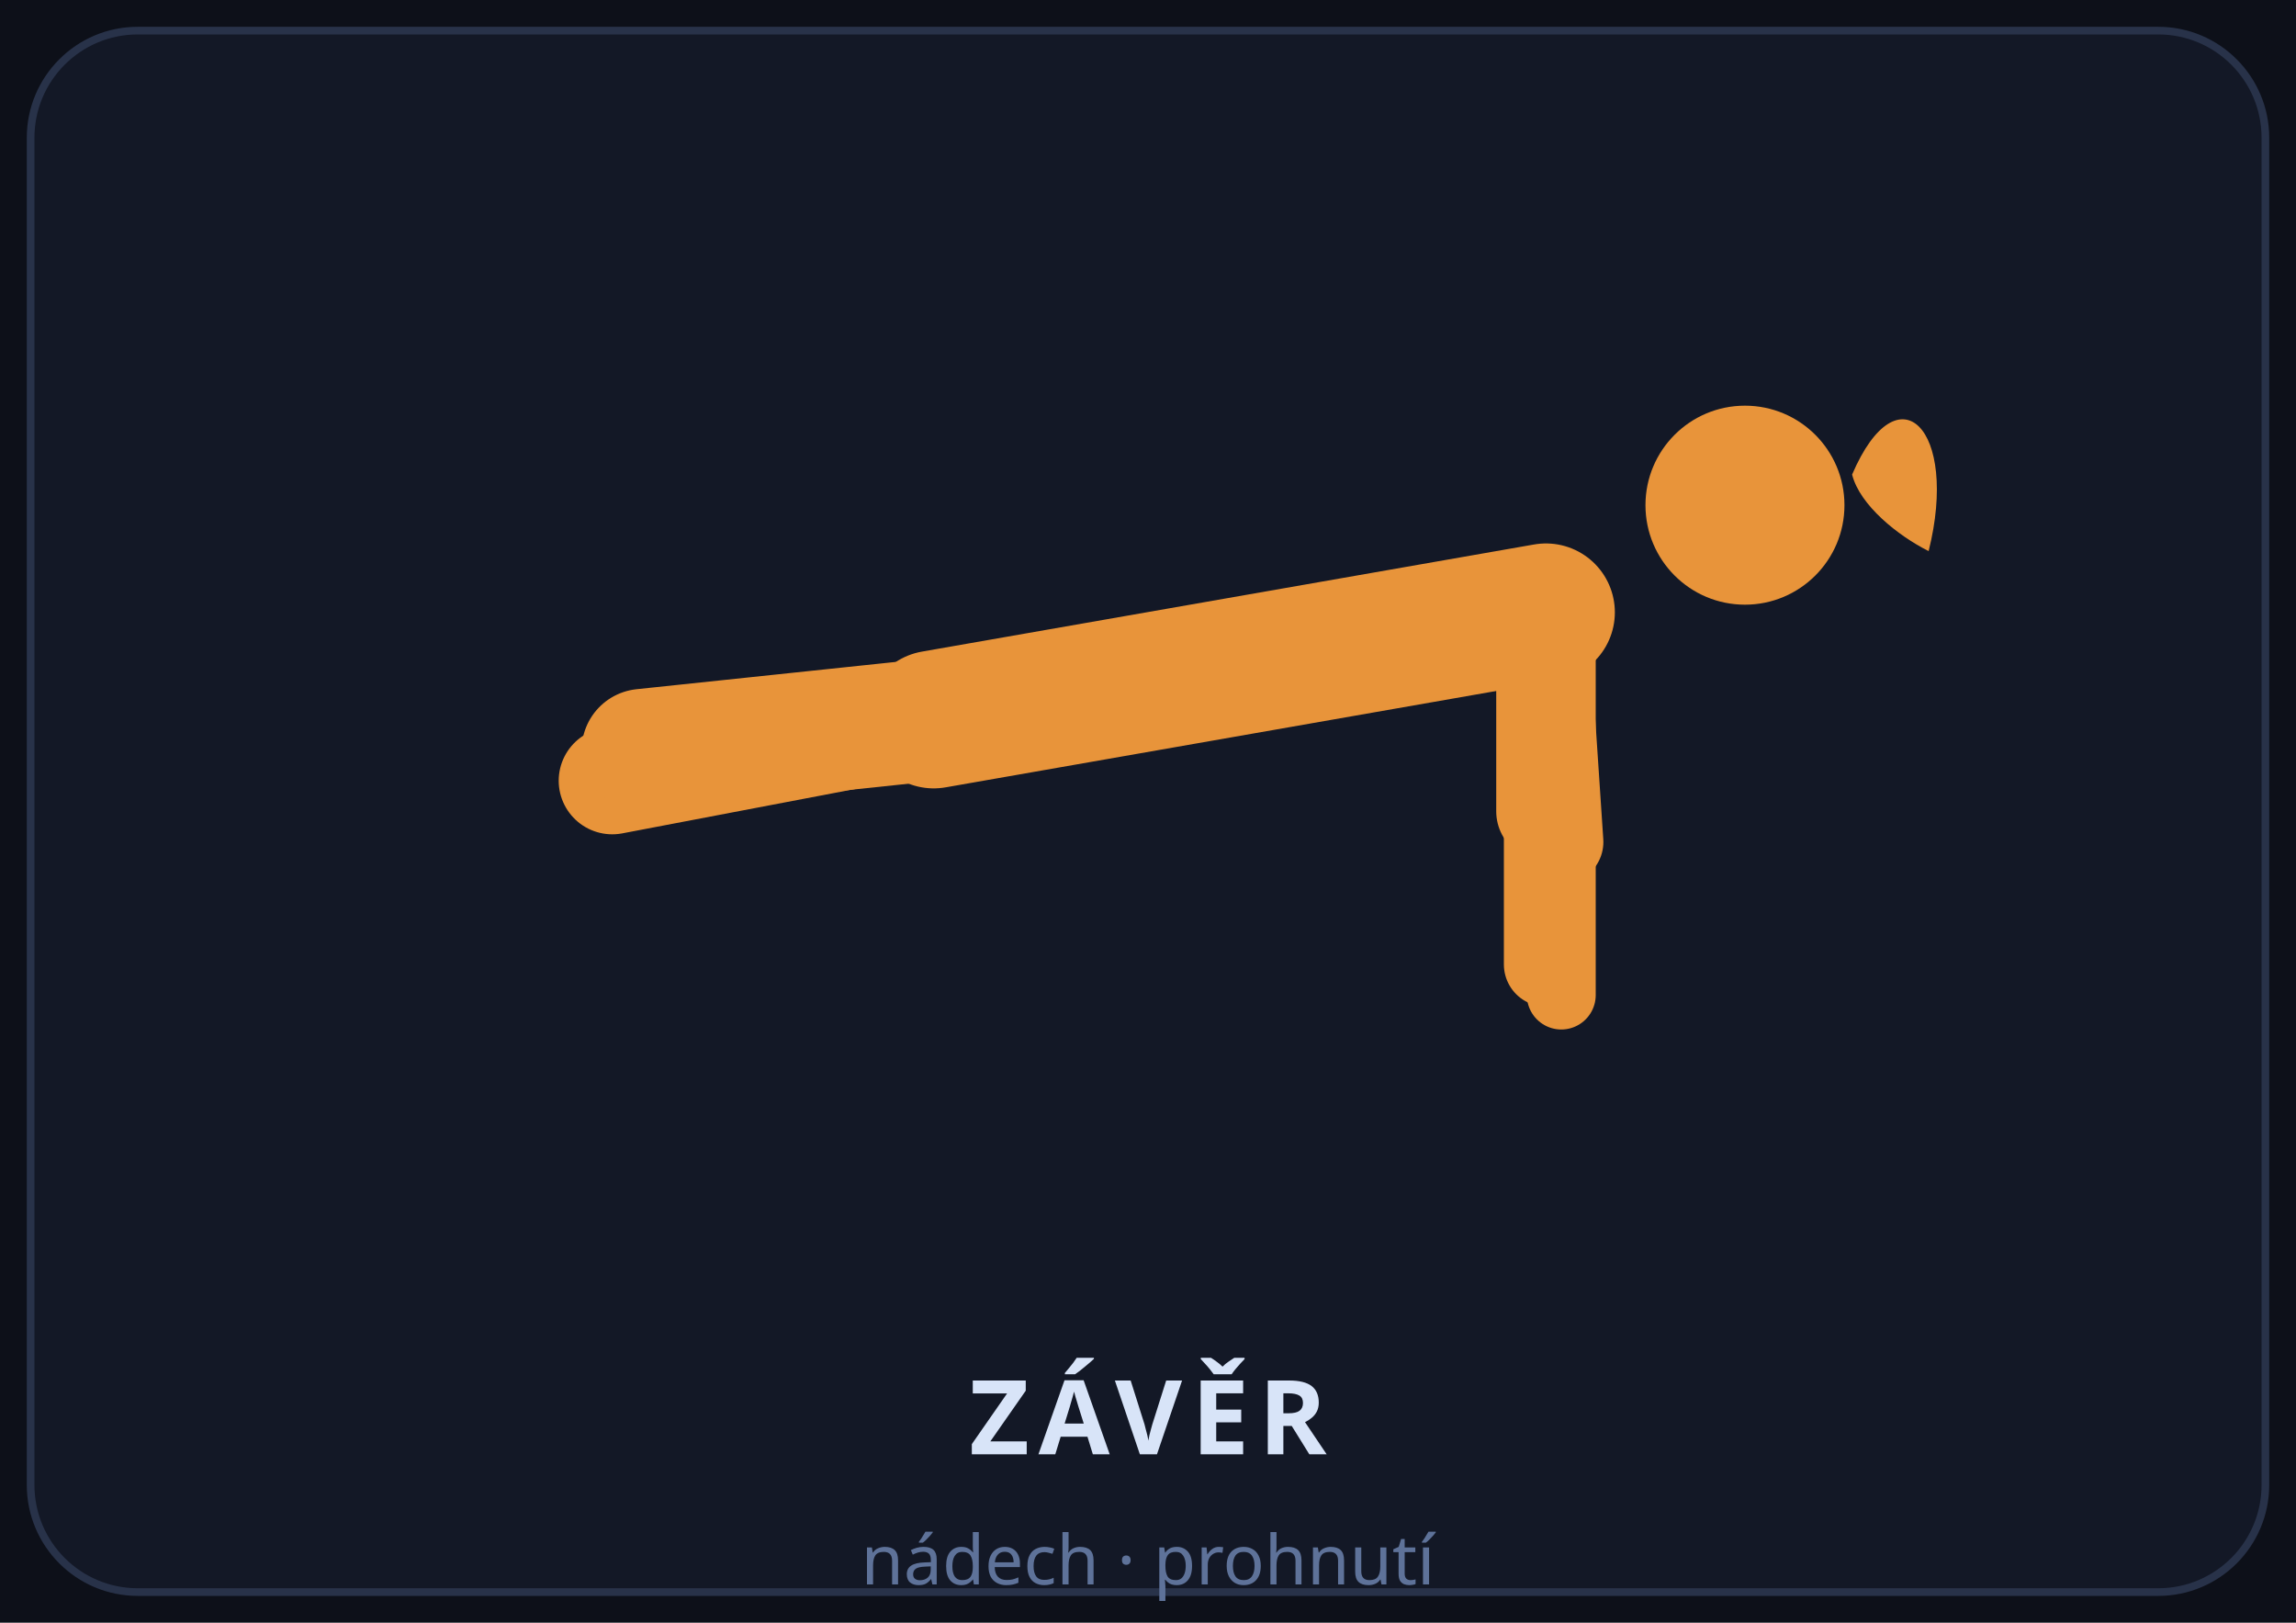
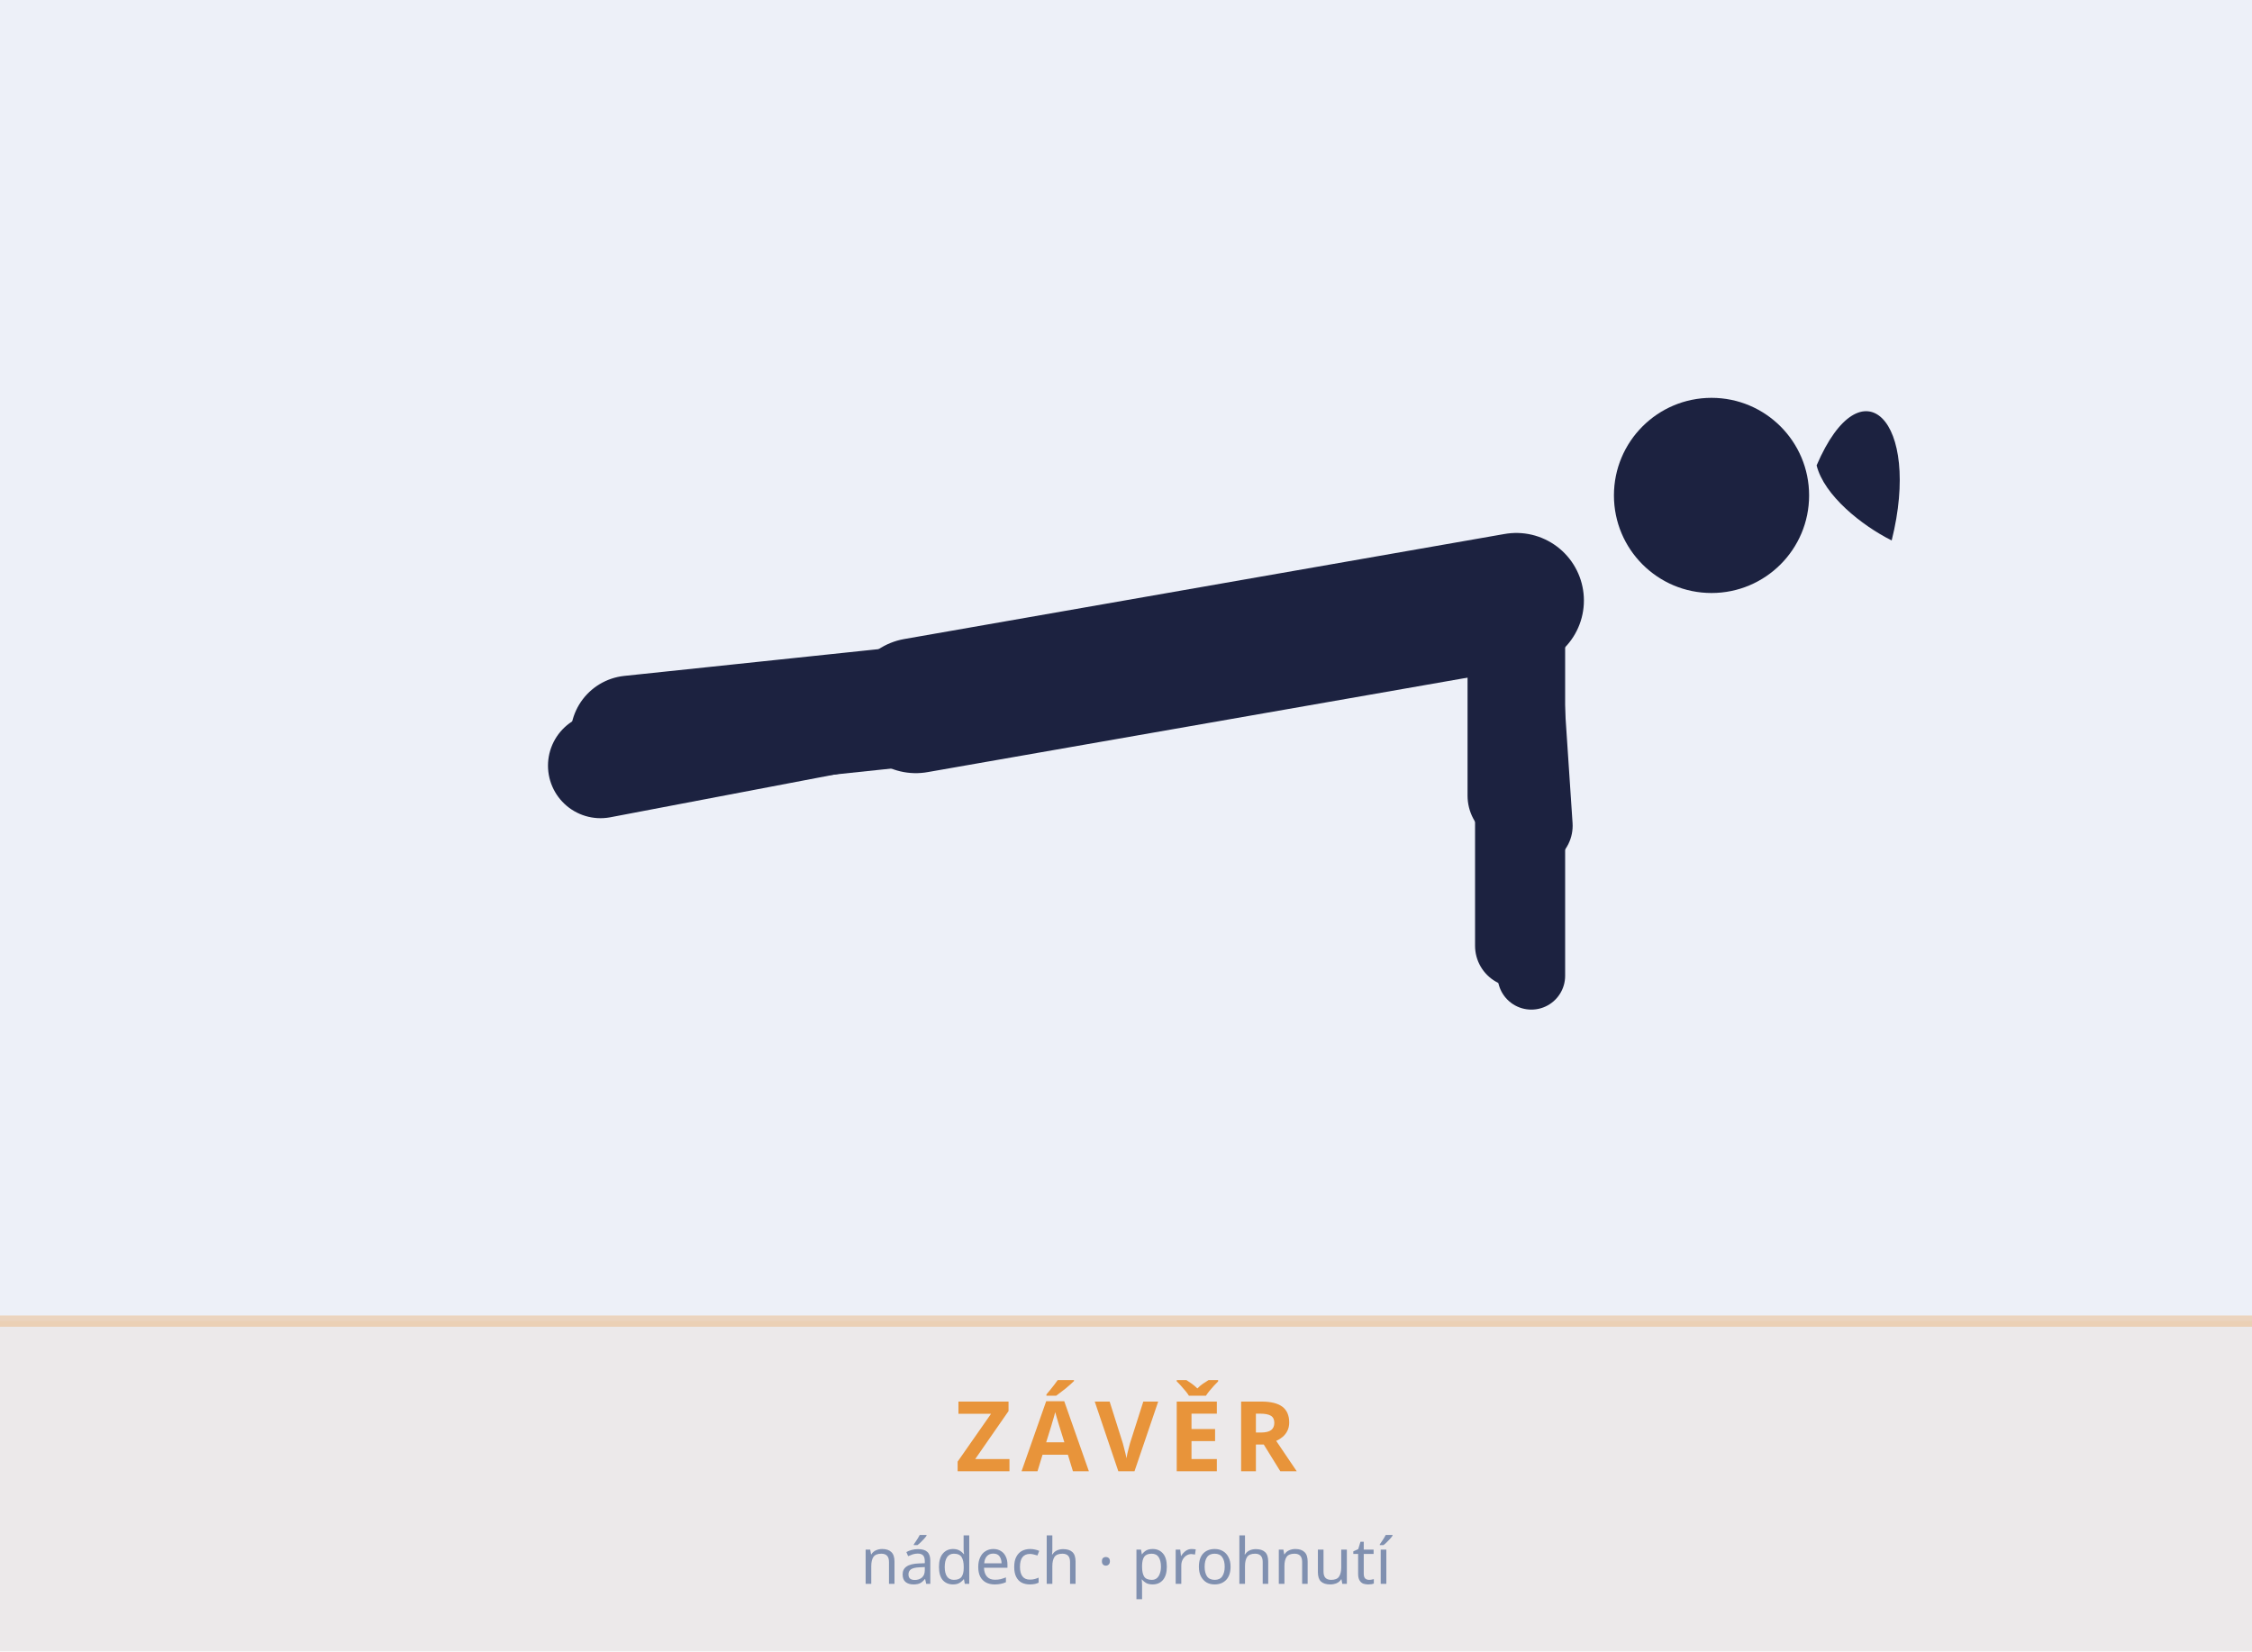
- <svg xmlns="http://www.w3.org/2000/svg" viewBox="0 0 300 212" fill="none" aria-hidden="true">
-   <rect width="300" height="212" fill="#0d1019" />
-   <rect x="4" y="4" width="292" height="204" rx="14" fill="#131826" stroke="#283249" stroke-width="1" />
-   <line x1="202" y1="80" x2="204" y2="110" stroke="#e8943a" stroke-width="11" stroke-linecap="round" stroke-linejoin="round" />
-   <line x1="204" y1="110" x2="204" y2="130" stroke="#e8943a" stroke-width="9" stroke-linecap="round" stroke-linejoin="round" />
-   <line x1="122" y1="94" x2="80" y2="102" stroke="#e8943a" stroke-width="14" stroke-linecap="round" stroke-linejoin="round" />
-   <line x1="202" y1="80" x2="122" y2="94" stroke="#e8943a" stroke-width="18" stroke-linecap="round" stroke-linejoin="round" />
-   <line x1="122" y1="94" x2="84" y2="98" stroke="#e8943a" stroke-width="16" stroke-linecap="round" stroke-linejoin="round" />
-   <line x1="202" y1="80" x2="202" y2="106" stroke="#e8943a" stroke-width="13" stroke-linecap="round" stroke-linejoin="round" />
-   <line x1="202" y1="106" x2="202" y2="126" stroke="#e8943a" stroke-width="11" stroke-linecap="round" stroke-linejoin="round" />
-   <path d="M242 62 C248 48 256 56 252 72 C248 70 243 66 242 62Z" fill="#e8943a" />
-   <circle cx="228" cy="66" r="13" fill="#e8943a" />
-   <text x="150" y="190" text-anchor="middle" fill="#d8e4f8" font-family="'Segoe UI',system-ui,sans-serif" font-size="13.5" font-weight="700" letter-spacing="0.09em">ZÁVĚR</text>
-   <text x="150" y="207" text-anchor="middle" fill="#5e7299" font-family="'Segoe UI',system-ui,sans-serif" font-size="9" font-weight="400">nádech · prohnutí</text>
+ <svg xmlns="http://www.w3.org/2000/svg" viewBox="0 0 300 220" fill="none" aria-hidden="true">
+   <rect width="300" height="220" fill="#edf0f8" />
+   <rect x="0" y="176" width="300" height="44" fill="#e8943a" opacity="0.08" />
+   <line x1="0" y1="176" x2="300" y2="176" stroke="#e8943a" stroke-width="1.5" opacity="0.3" />
+   <line x1="202" y1="80" x2="204" y2="110" stroke="#1c2240" stroke-width="11" stroke-linecap="round" stroke-linejoin="round" />
+   <line x1="204" y1="110" x2="204" y2="130" stroke="#1c2240" stroke-width="9" stroke-linecap="round" stroke-linejoin="round" />
+   <line x1="122" y1="94" x2="80" y2="102" stroke="#1c2240" stroke-width="14" stroke-linecap="round" stroke-linejoin="round" />
+   <line x1="202" y1="80" x2="122" y2="94" stroke="#1c2240" stroke-width="18" stroke-linecap="round" stroke-linejoin="round" />
+   <line x1="122" y1="94" x2="84" y2="98" stroke="#1c2240" stroke-width="16" stroke-linecap="round" stroke-linejoin="round" />
+   <line x1="202" y1="80" x2="202" y2="106" stroke="#1c2240" stroke-width="13" stroke-linecap="round" stroke-linejoin="round" />
+   <line x1="202" y1="106" x2="202" y2="126" stroke="#1c2240" stroke-width="11" stroke-linecap="round" stroke-linejoin="round" />
+   <path d="M242 62 C248 48 256 56 252 72 C248 70 243 66 242 62Z" fill="#1c2240" />
+   <circle cx="228" cy="66" r="13" fill="#1c2240" />
+   <text x="150" y="196" text-anchor="middle" fill="#e8943a" font-family="'Segoe UI',system-ui,sans-serif" font-size="13" font-weight="700" letter-spacing="0.1em">ZÁVĚR</text>
+   <text x="150" y="211" text-anchor="middle" fill="#8090b0" font-family="'Segoe UI',system-ui,sans-serif" font-size="8.5" font-weight="400">nádech · prohnutí</text>
</svg>
